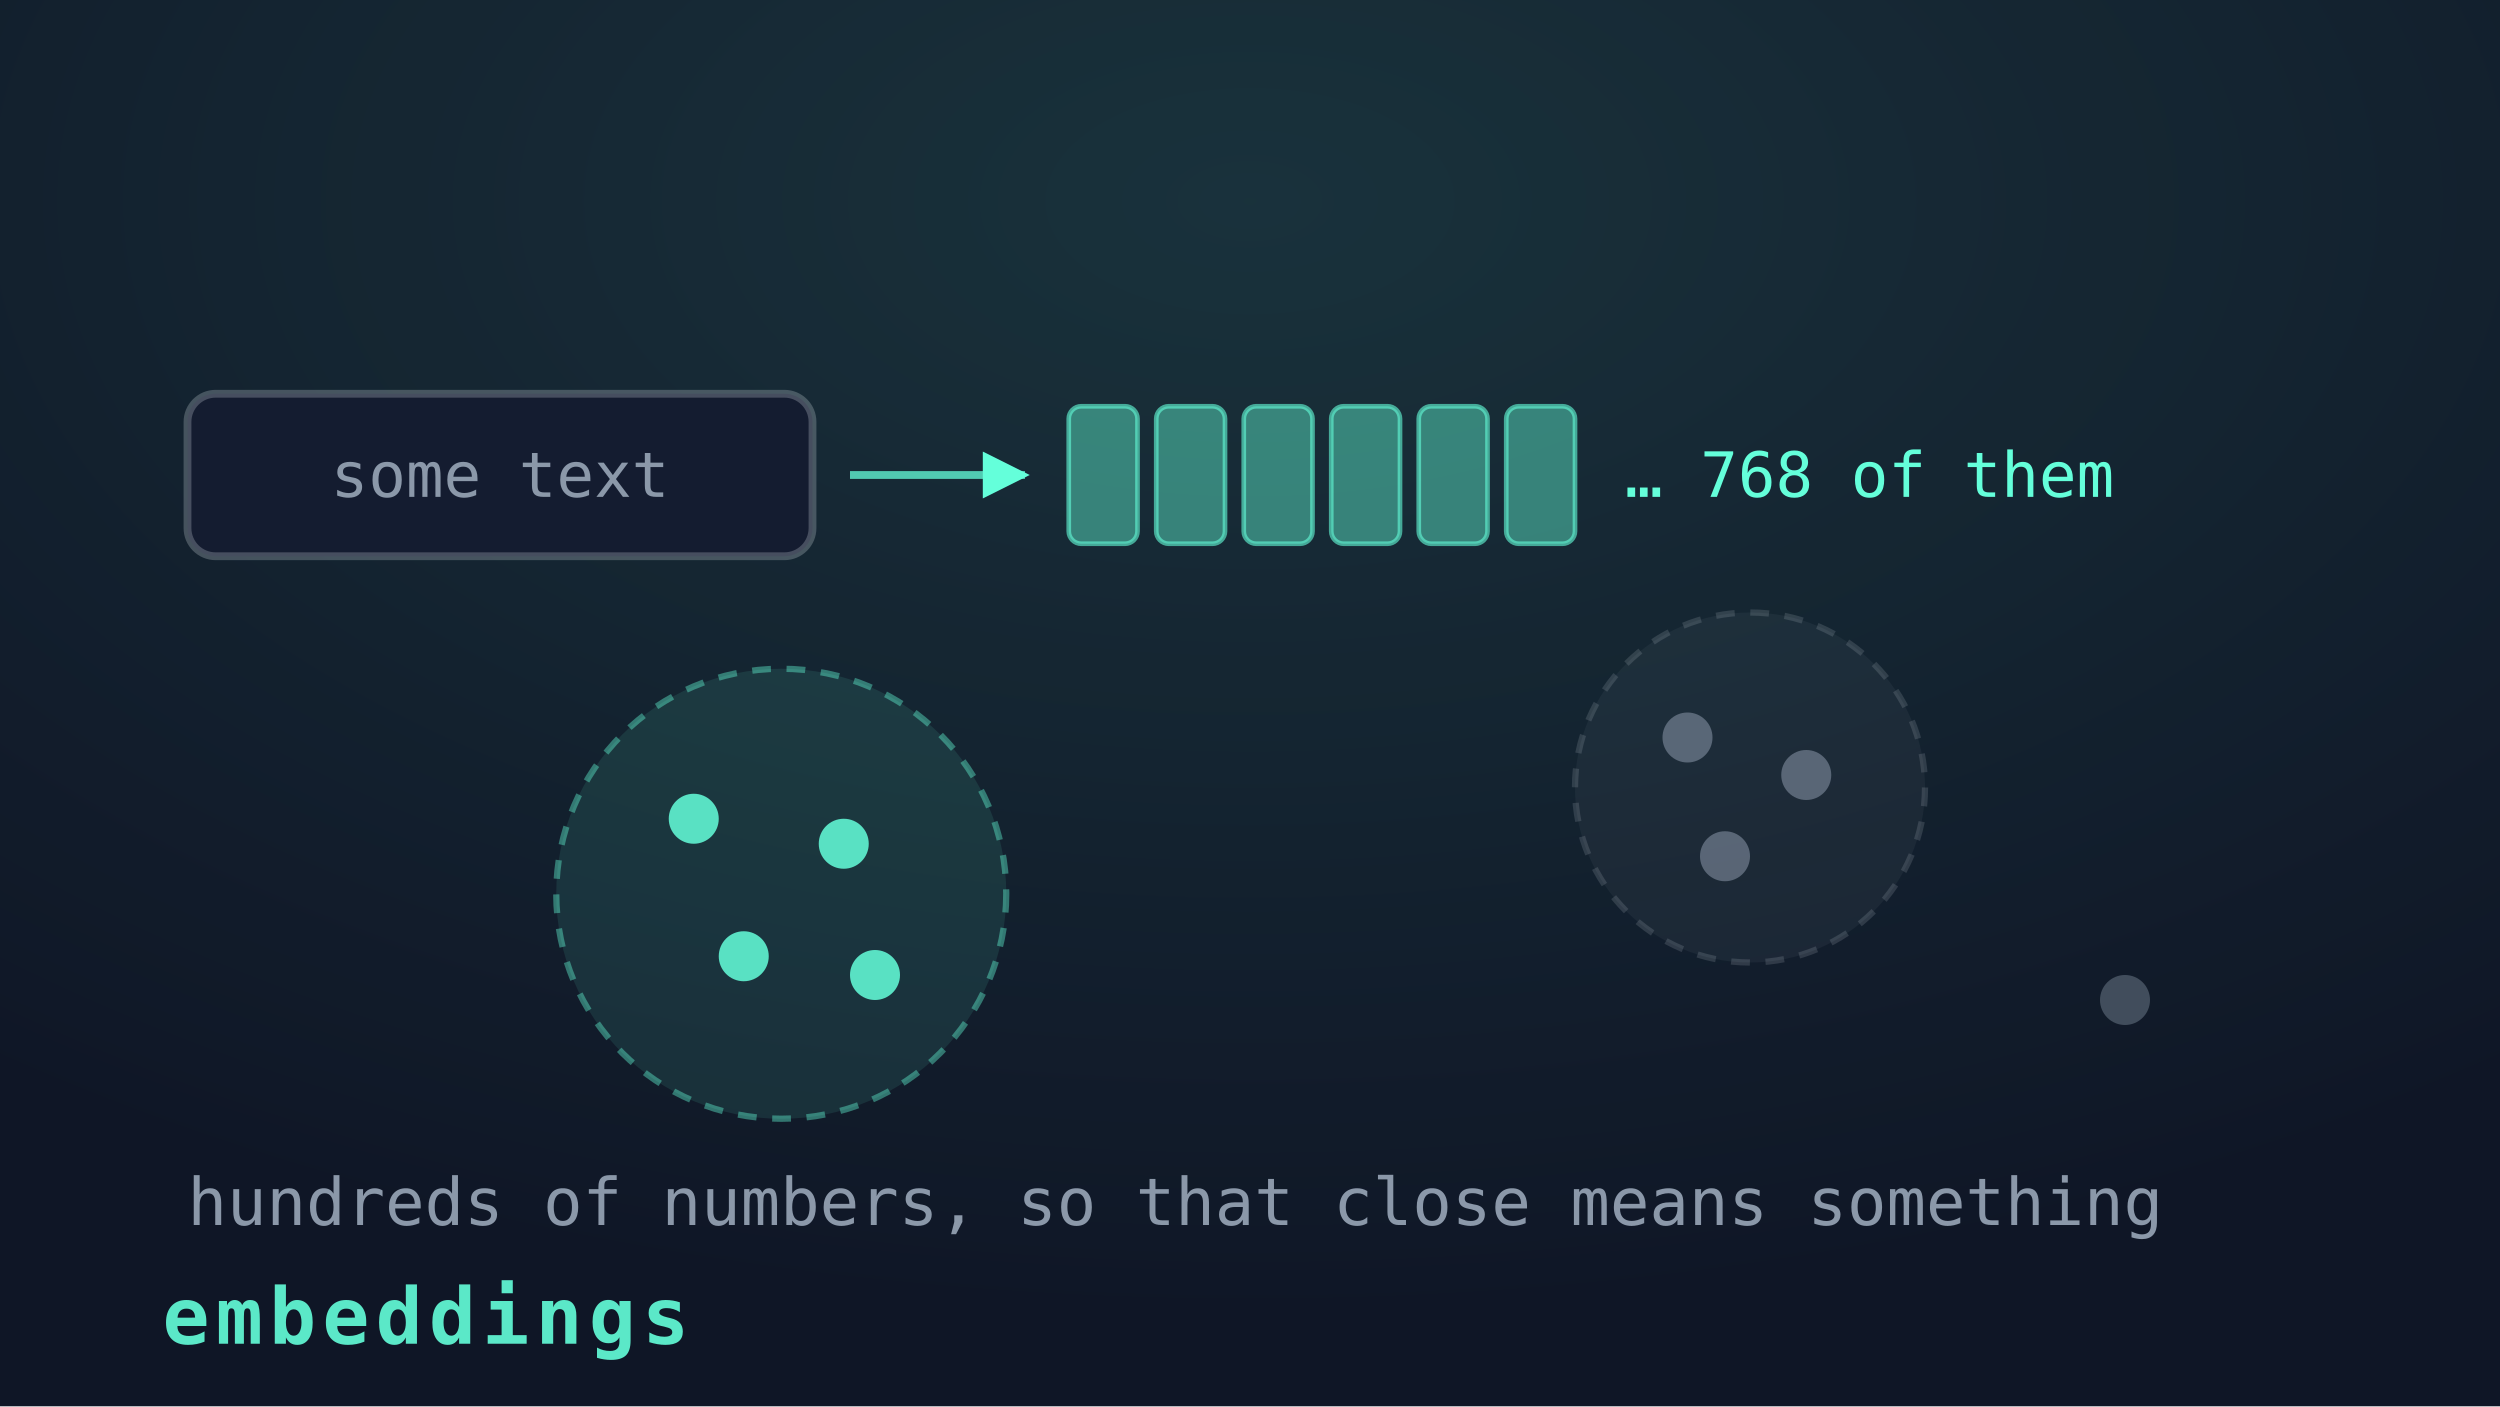
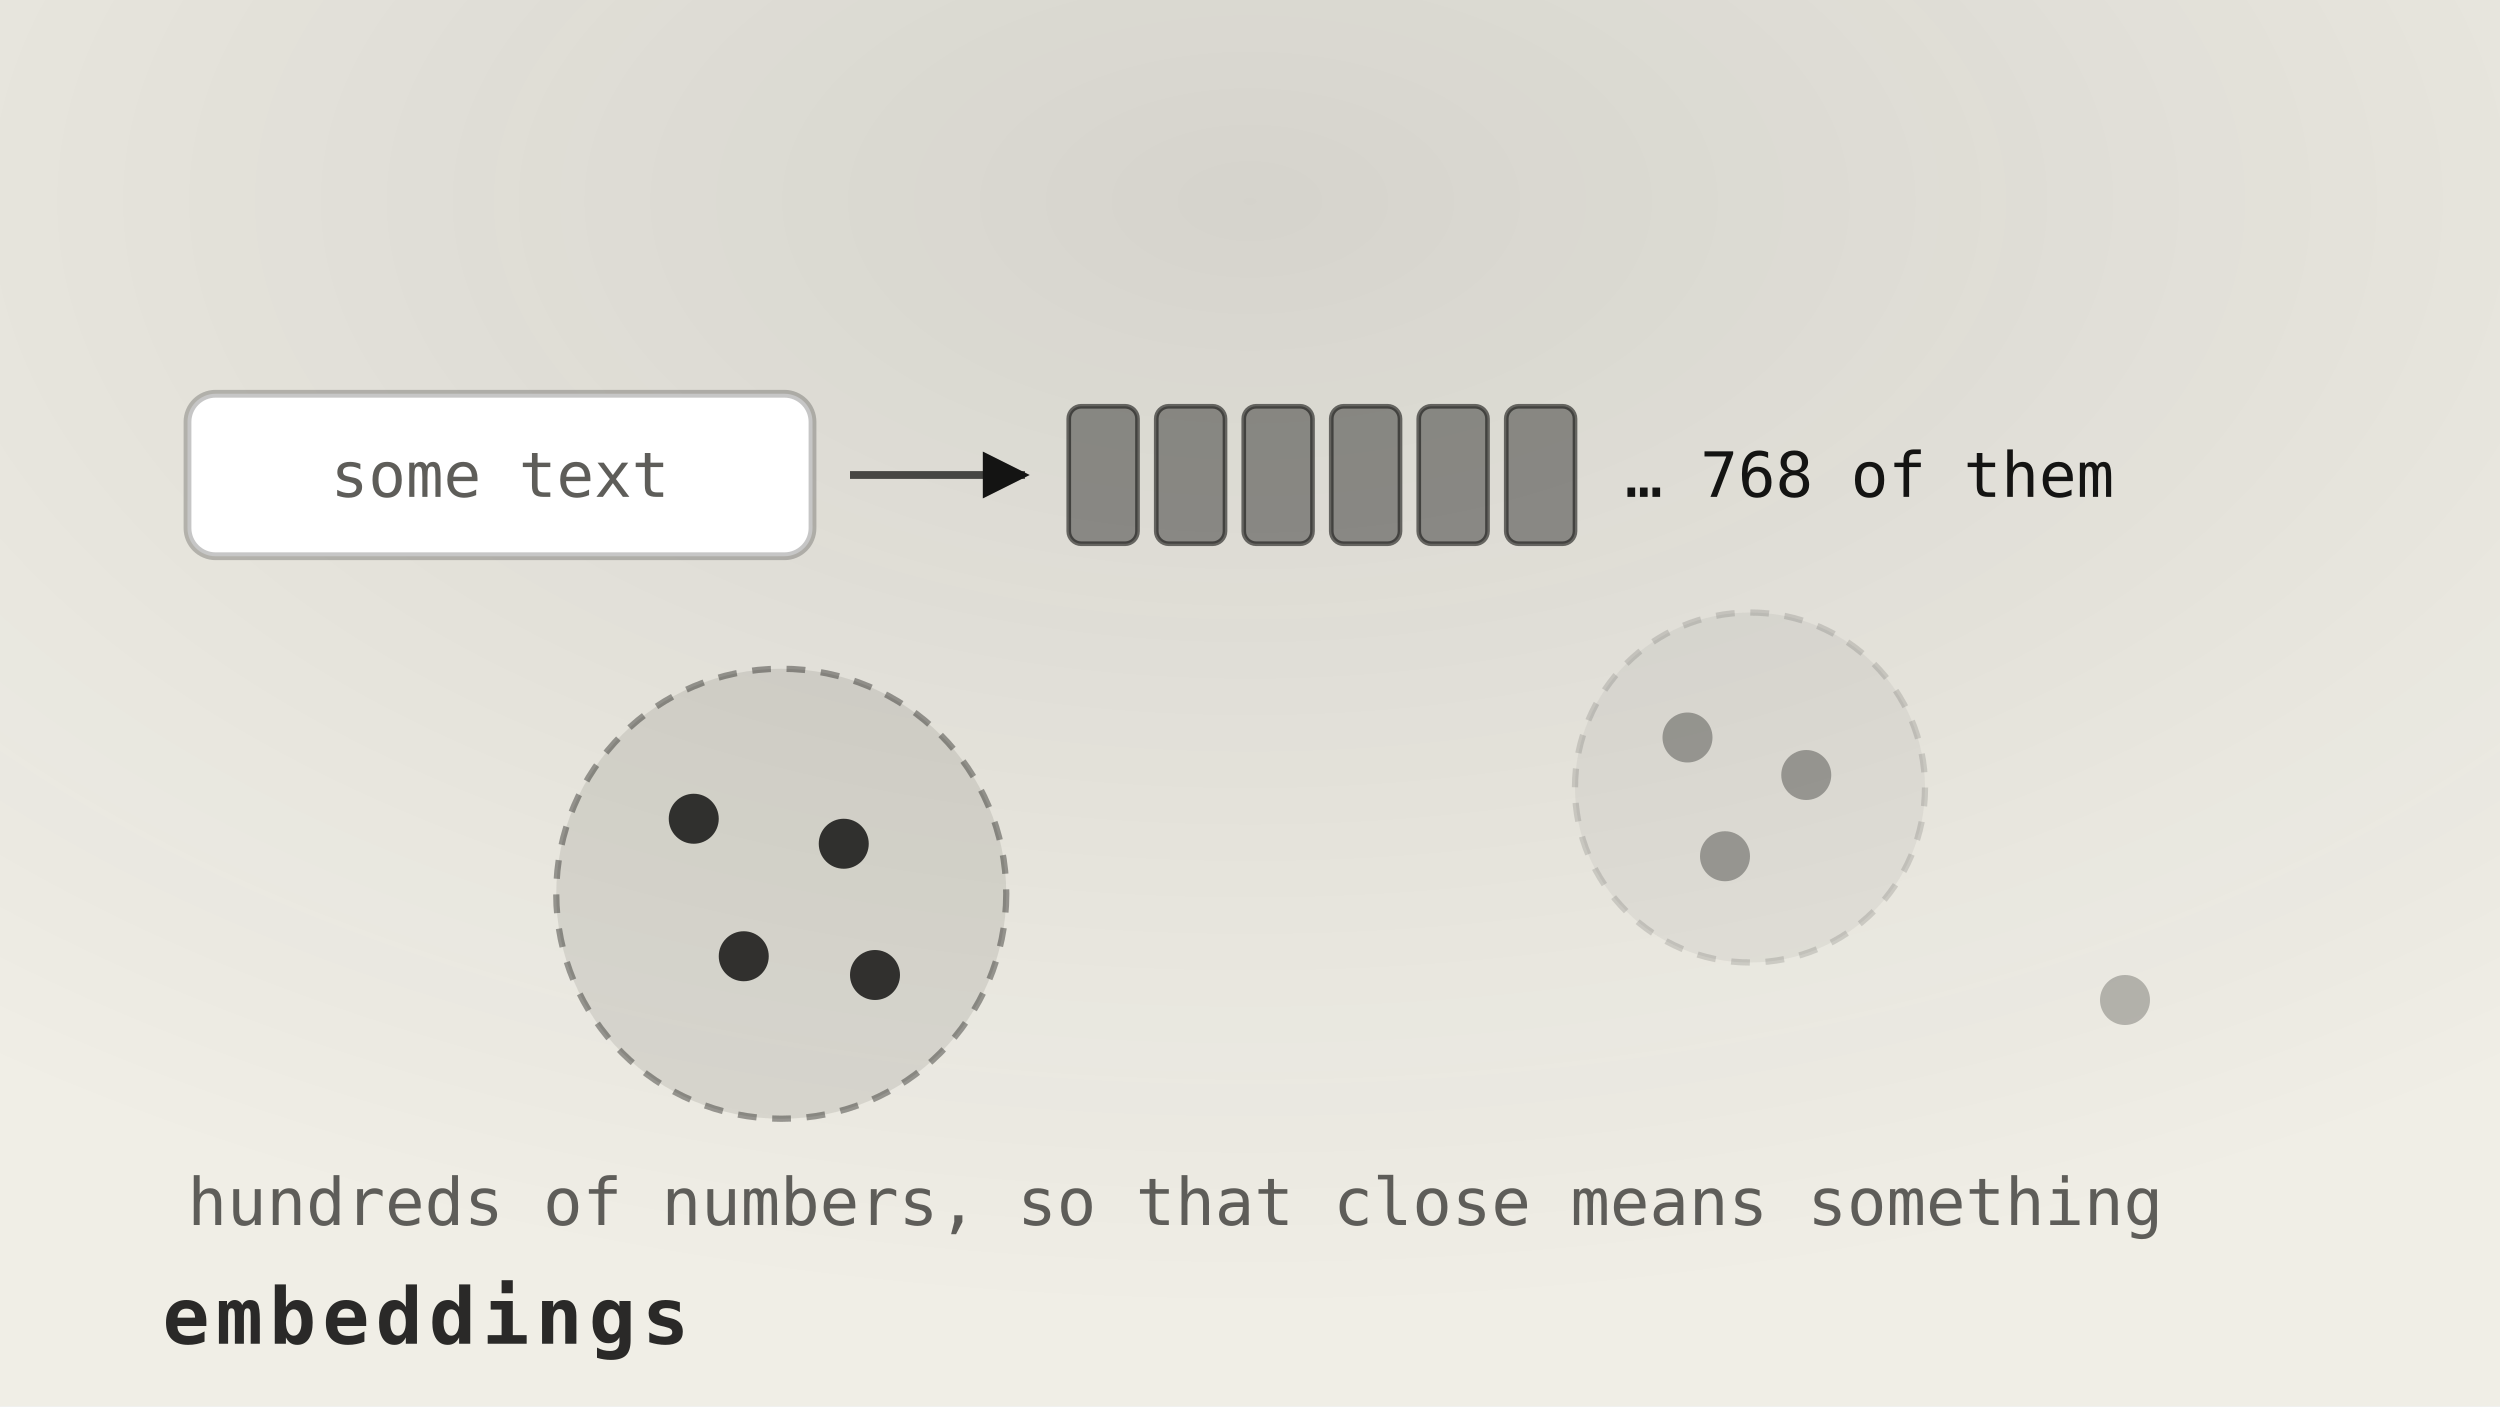
<svg xmlns="http://www.w3.org/2000/svg" viewBox="0 0 800 450" width="800" height="450" role="img" aria-label="Embeddings: text turned into a list of numbers, plotted as points where related items cluster together.">
  <defs>
    <radialGradient id="glow" cx="50%" cy="14%" r="80%">
-       <stop offset="0%" stop-color="#64FFDA" stop-opacity="0.12" />
-       <stop offset="100%" stop-color="#64FFDA" stop-opacity="0" />
+       <stop offset="0%" stop-color="#141413" stop-opacity="0.12" />
+       <stop offset="100%" stop-color="#141413" stop-opacity="0" />
    </radialGradient>
    <marker id="a" viewBox="0 0 10 10" refX="9" refY="5" markerWidth="6" markerHeight="6" orient="auto-start-reverse">
-       <path d="M0 0 L10 5 L0 10 z" fill="#64FFDA" />
+       <path d="M0 0 L10 5 L0 10 z" fill="#141413" />
    </marker>
  </defs>
-   <rect width="800" height="450" fill="#0F1626" />
+   <rect width="800" height="450" fill="#F0EEE6" />
  <rect width="800" height="450" fill="url(#glow)" />
-   <rect x="60" y="126" width="200" height="52" rx="9" fill="#141C30" stroke="rgba(230,237,243,0.24)" stroke-width="2.5" />
-   <text x="160" y="159" font-family="ui-monospace, SFMono-Regular, Menlo, Consolas, monospace" font-size="20" fill="#8B98A9" text-anchor="middle">some text</text>
-   <path d="M272 152 H328" stroke="#64FFDA" stroke-opacity="0.75" stroke-width="2.5" marker-end="url(#a)" />
-   <g fill="#64FFDA" fill-opacity="0.42" stroke="#64FFDA" stroke-opacity="0.6" stroke-width="1.5">
+   <rect x="60" y="126" width="200" height="52" rx="9" fill="#FFFFFF" stroke="rgba(20,20,19,0.24)" stroke-width="2.5" />
+   <text x="160" y="159" font-family="ui-monospace, SFMono-Regular, Menlo, Consolas, monospace" font-size="20" fill="#5E5D59" text-anchor="middle">some text</text>
+   <path d="M272 152 H328" stroke="#141413" stroke-opacity="0.75" stroke-width="2.5" marker-end="url(#a)" />
+   <g fill="#141413" fill-opacity="0.42" stroke="#141413" stroke-opacity="0.6" stroke-width="1.5">
    <rect x="342" y="130" width="22" height="44" rx="4" />
    <rect x="370" y="130" width="22" height="44" rx="4" />
    <rect x="398" y="130" width="22" height="44" rx="4" />
    <rect x="426" y="130" width="22" height="44" rx="4" />
    <rect x="454" y="130" width="22" height="44" rx="4" />
    <rect x="482" y="130" width="22" height="44" rx="4" />
  </g>
-   <text x="520" y="159" font-family="ui-monospace, SFMono-Regular, Menlo, Consolas, monospace" font-size="20" fill="#64FFDA">… 768 of them</text>
-   <circle cx="250" cy="286" r="72" fill="#64FFDA" fill-opacity="0.1" stroke="#64FFDA" stroke-opacity="0.4" stroke-width="2" stroke-dasharray="6 5" />
-   <g fill="#64FFDA" fill-opacity="0.85">
+   <text x="520" y="159" font-family="ui-monospace, SFMono-Regular, Menlo, Consolas, monospace" font-size="20" fill="#141413">… 768 of them</text>
+   <circle cx="250" cy="286" r="72" fill="#141413" fill-opacity="0.1" stroke="#141413" stroke-opacity="0.4" stroke-width="2" stroke-dasharray="6 5" />
+   <g fill="#141413" fill-opacity="0.85">
    <circle cx="222" cy="262" r="8" />
    <circle cx="270" cy="270" r="8" />
    <circle cx="238" cy="306" r="8" />
    <circle cx="280" cy="312" r="8" />
  </g>
-   <circle cx="560" cy="252" r="56" fill="#8B98A9" fill-opacity="0.08" stroke="rgba(230,237,243,0.14)" stroke-width="2" stroke-dasharray="6 5" />
-   <g fill="#8B98A9" fill-opacity="0.55">
+   <circle cx="560" cy="252" r="56" fill="#5E5D59" fill-opacity="0.08" stroke="rgba(20,20,19,0.14)" stroke-width="2" stroke-dasharray="6 5" />
+   <g fill="#5E5D59" fill-opacity="0.55">
    <circle cx="540" cy="236" r="8" />
    <circle cx="578" cy="248" r="8" />
    <circle cx="552" cy="274" r="8" />
  </g>
-   <circle cx="680" cy="320" r="8" fill="#8B98A9" fill-opacity="0.4" />
-   <text x="60" y="392" font-family="ui-monospace, SFMono-Regular, Menlo, Consolas, monospace" font-size="21" fill="#8B98A9">hundreds of numbers, so that close means something</text>
-   <text x="52" y="430" font-family="ui-monospace, SFMono-Regular, Menlo, Consolas, monospace" font-size="25" font-weight="600" letter-spacing="2" fill="#64FFDA" fill-opacity="0.9">embeddings</text>
+   <circle cx="680" cy="320" r="8" fill="#5E5D59" fill-opacity="0.4" />
+   <text x="60" y="392" font-family="ui-monospace, SFMono-Regular, Menlo, Consolas, monospace" font-size="21" fill="#5E5D59">hundreds of numbers, so that close means something</text>
+   <text x="52" y="430" font-family="ui-monospace, SFMono-Regular, Menlo, Consolas, monospace" font-size="25" font-weight="600" letter-spacing="2" fill="#141413" fill-opacity="0.9">embeddings</text>
</svg>
